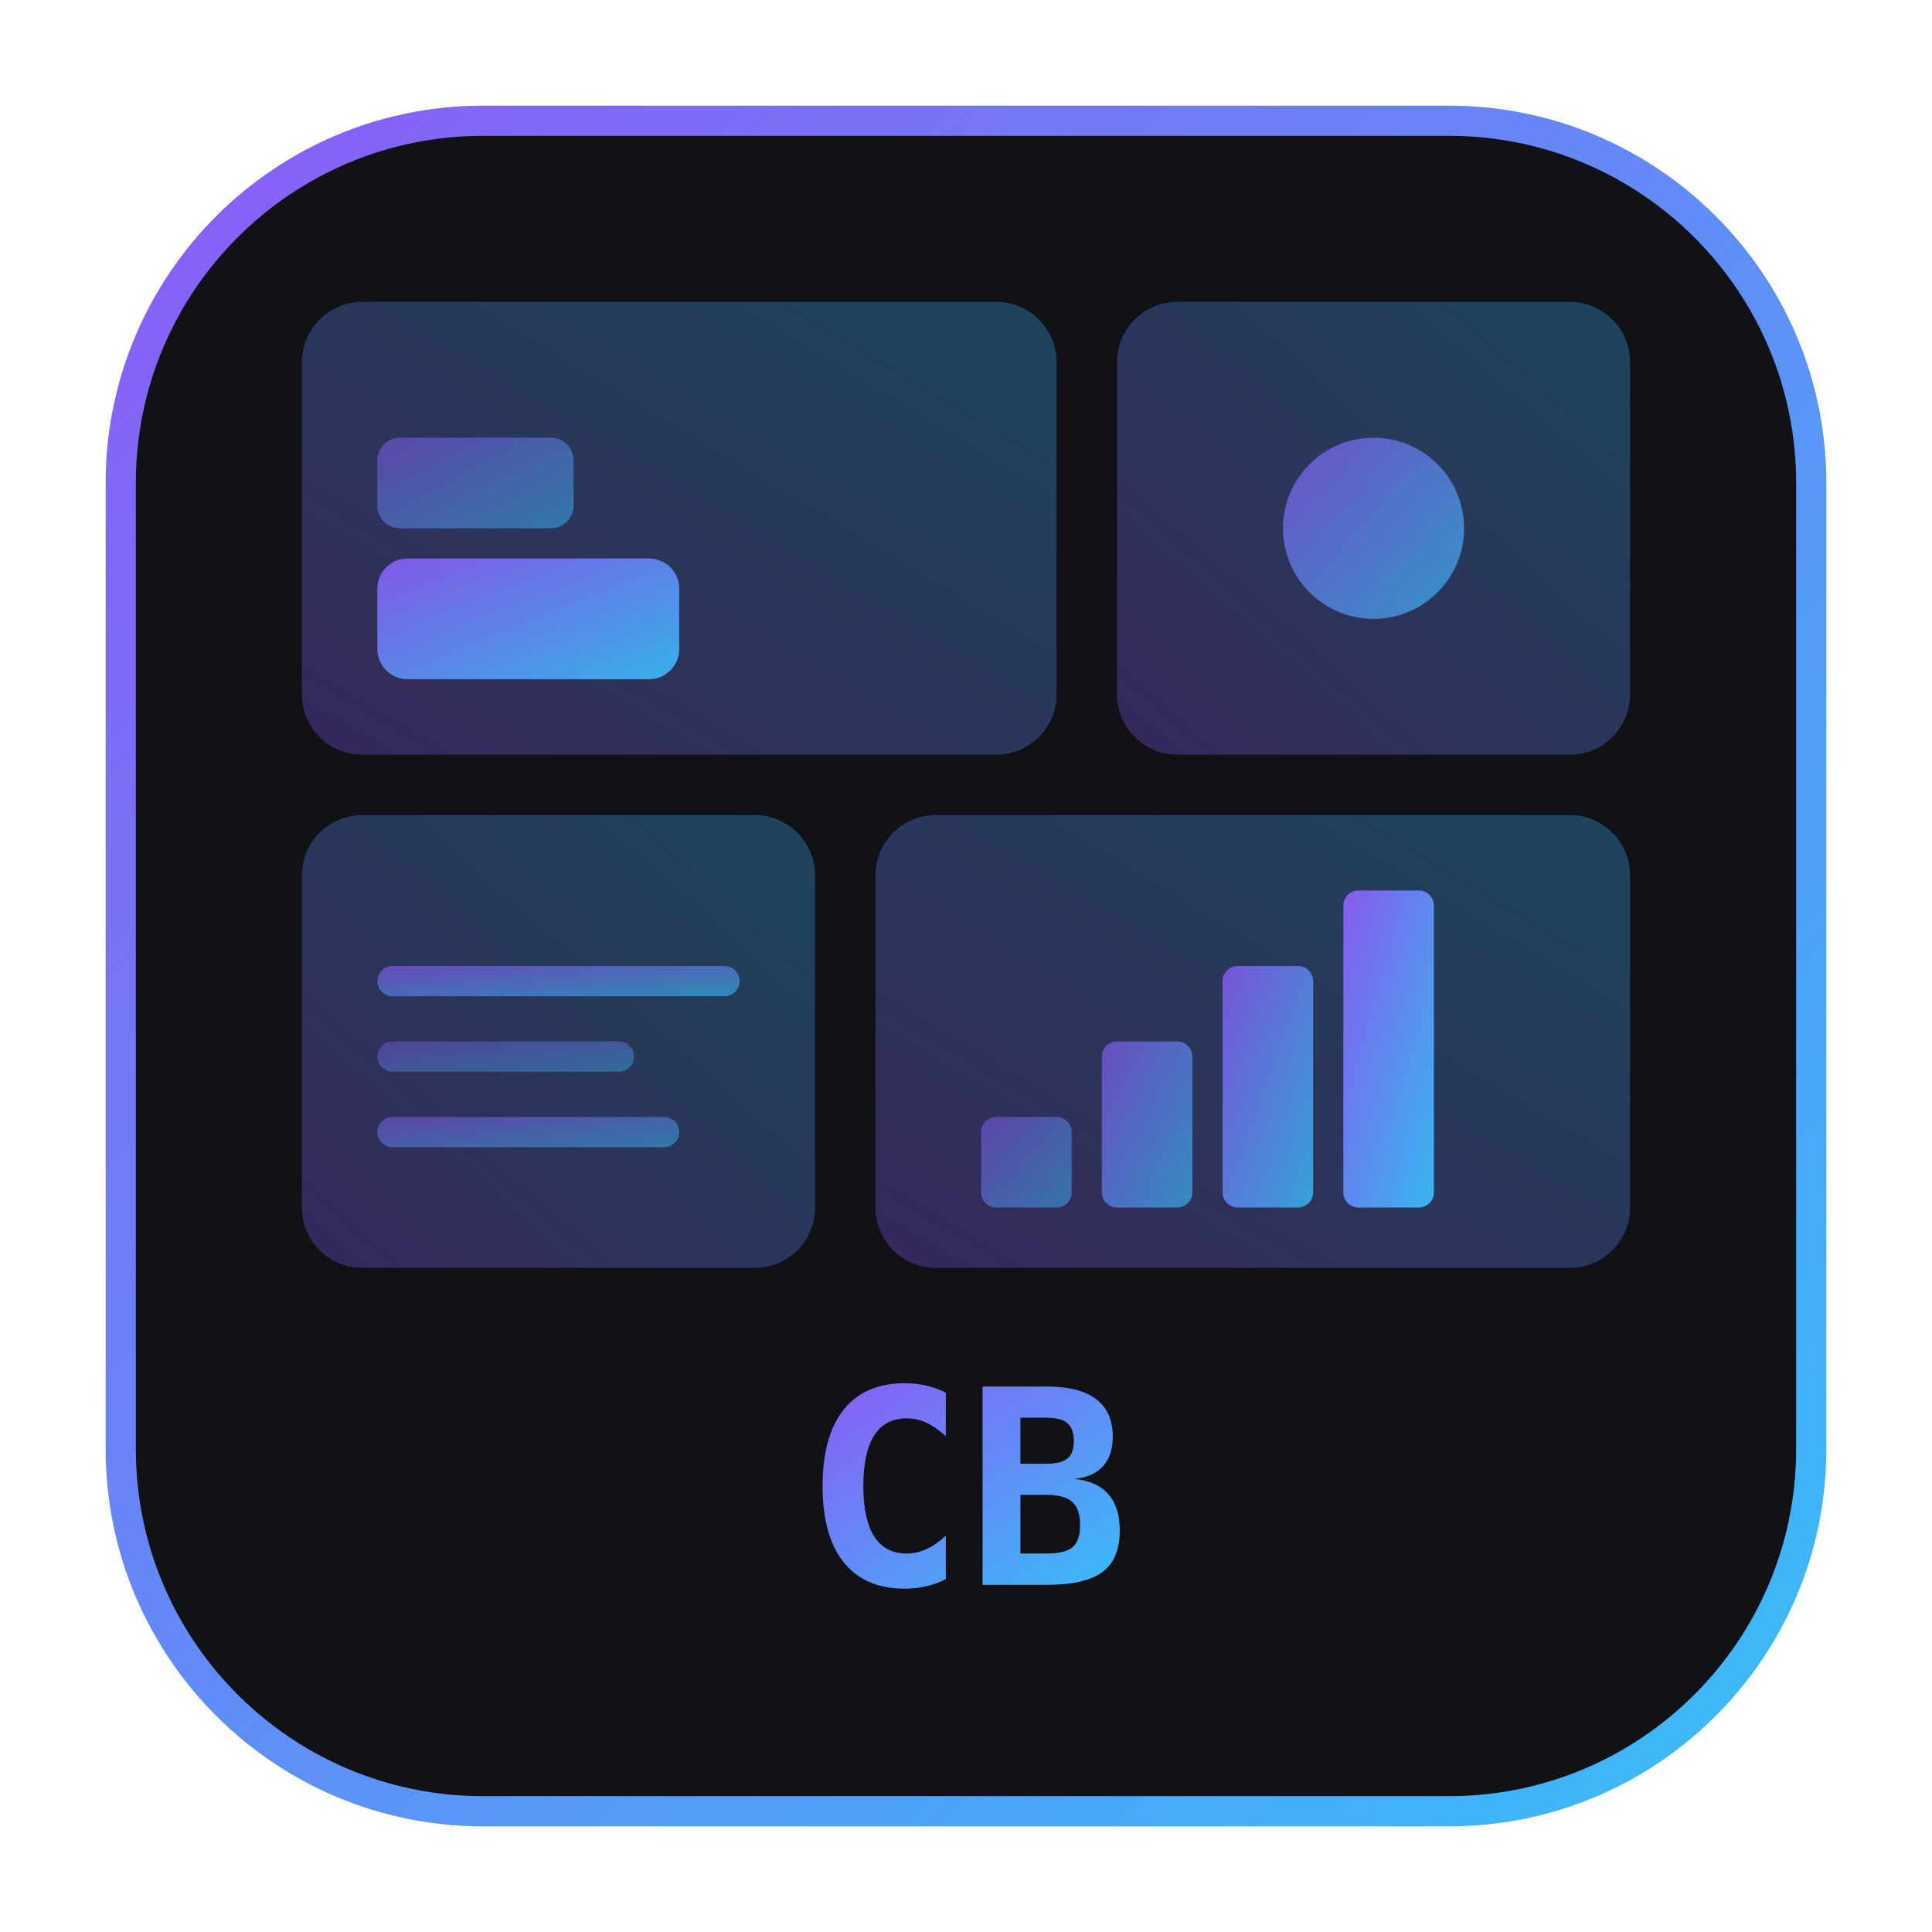
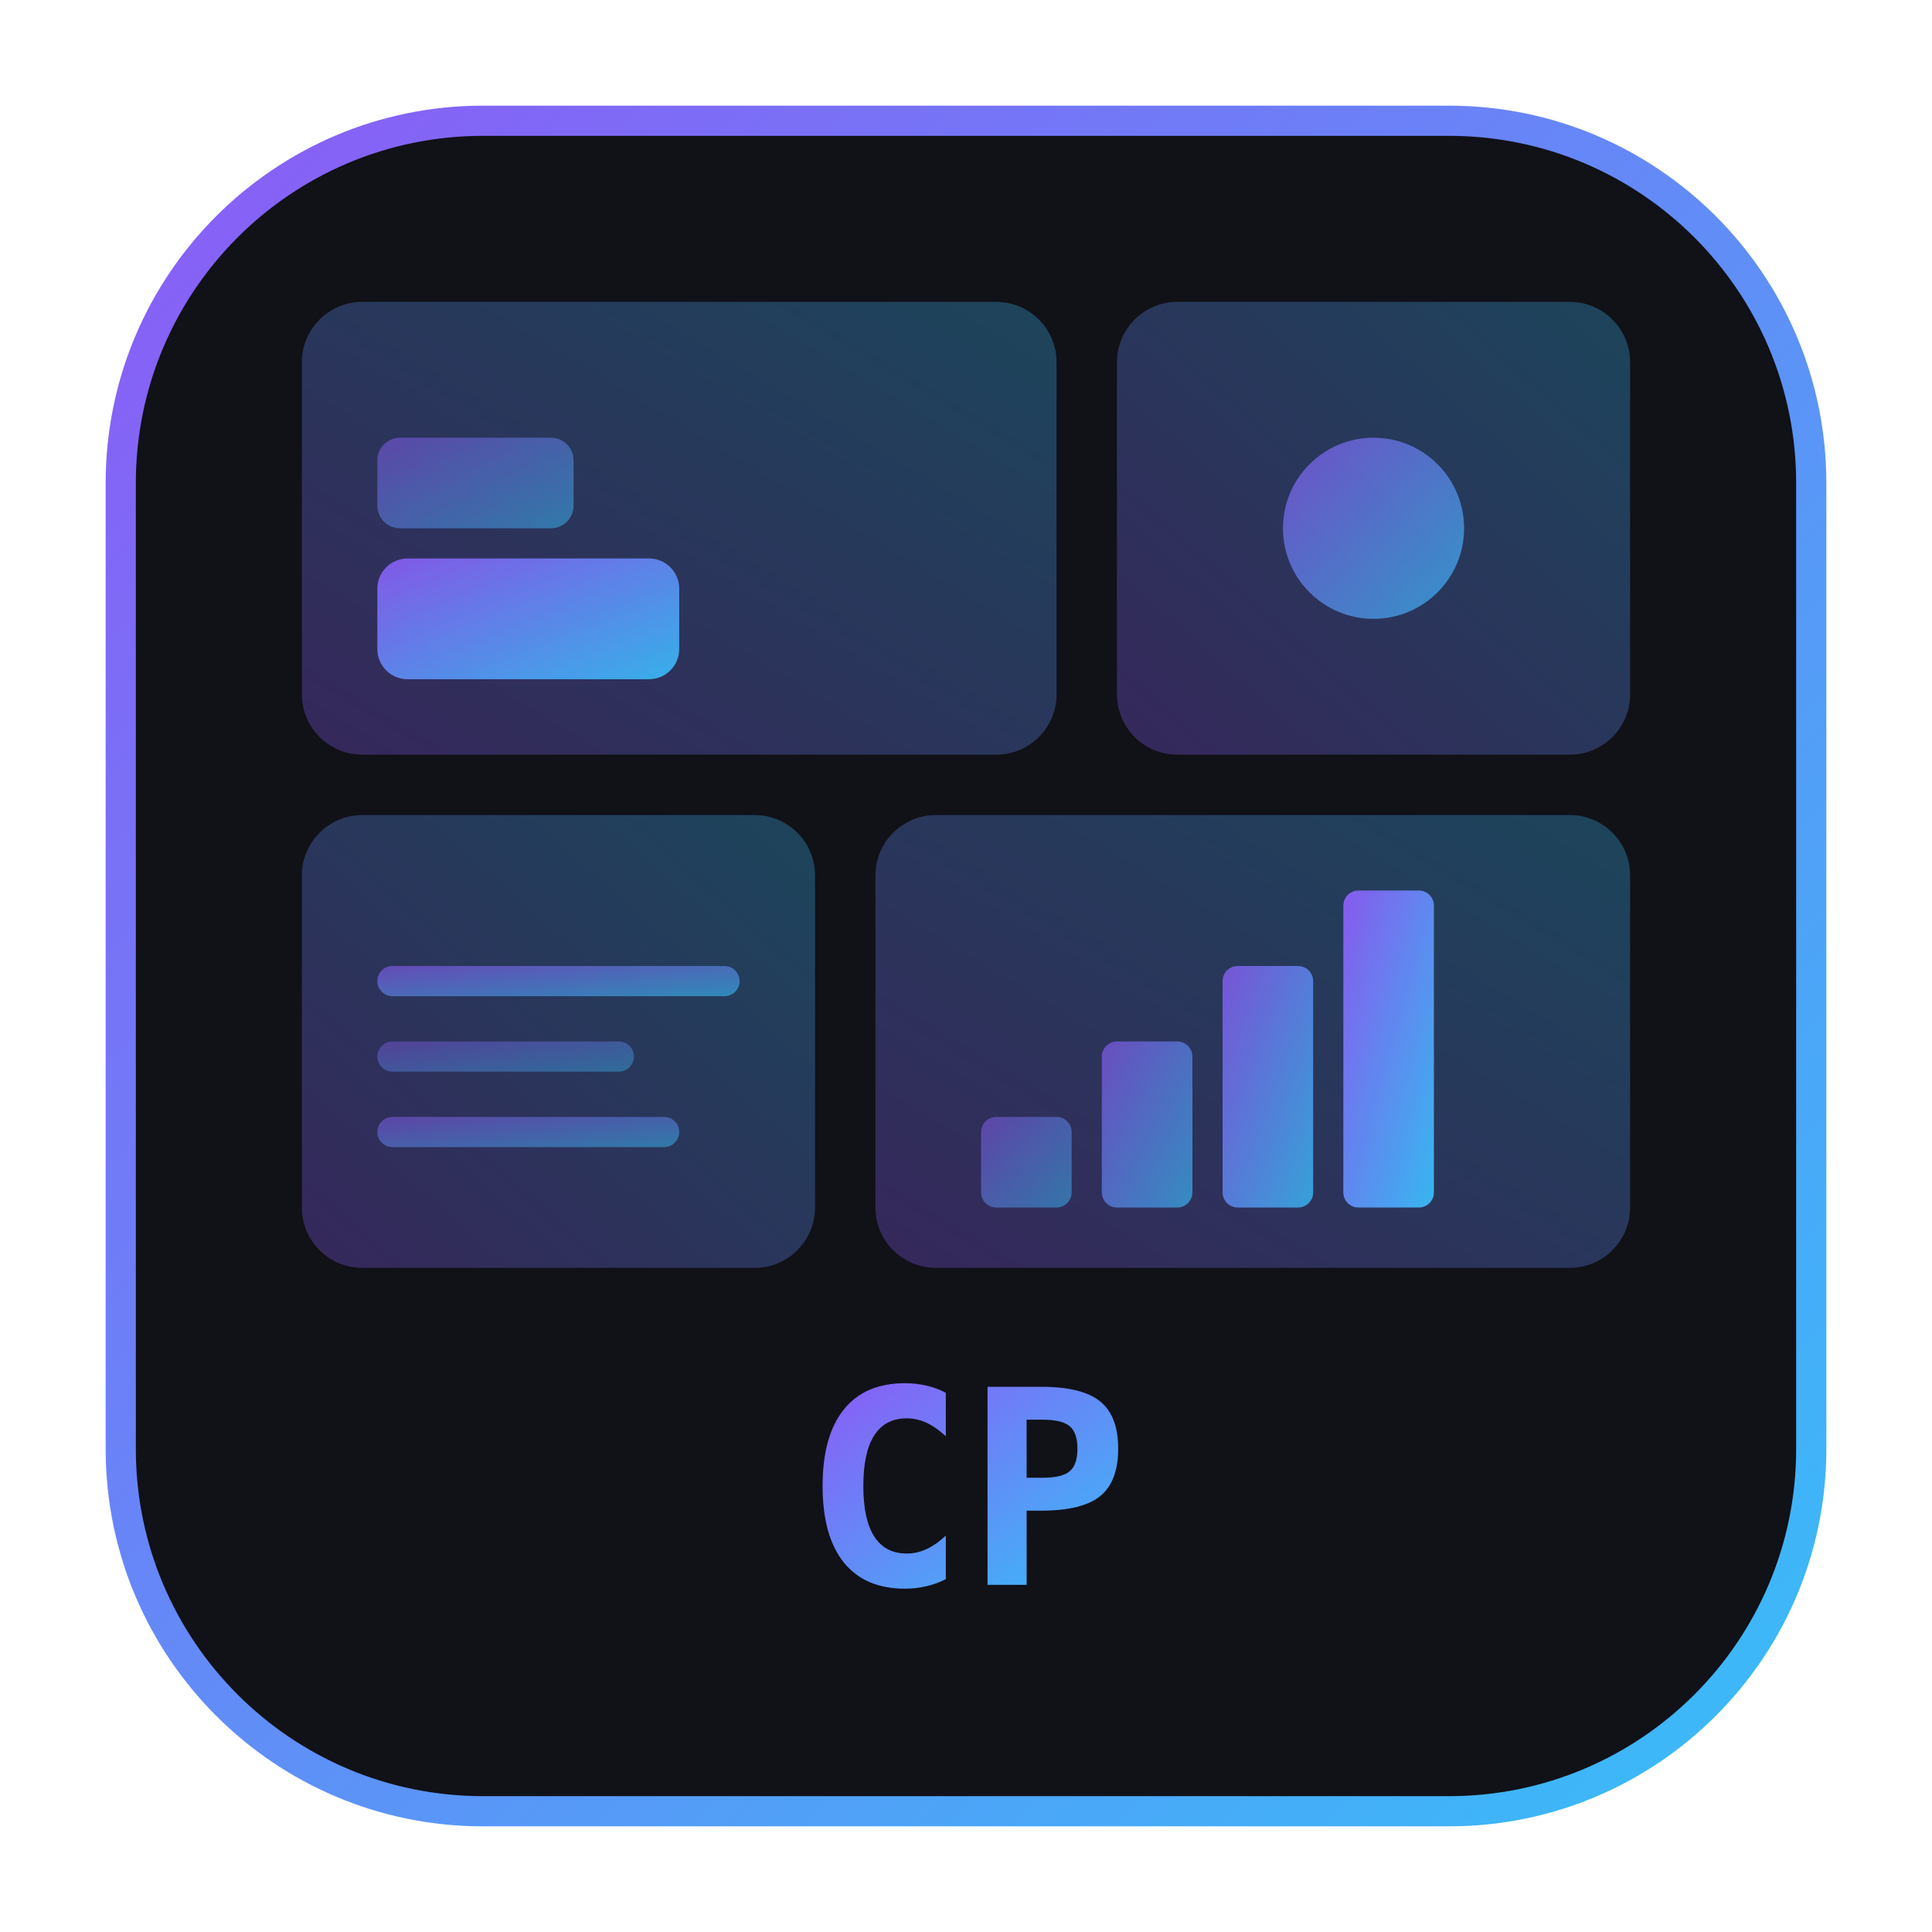
<svg xmlns="http://www.w3.org/2000/svg" viewBox="0 0 512 512" fill="none">
  <defs>
    <linearGradient id="grad" x1="0%" y1="0%" x2="100%" y2="100%">
      <stop offset="0%" stop-color="#8B5CF6" />
      <stop offset="100%" stop-color="#38BDF8" />
    </linearGradient>
    <linearGradient id="grad2" x1="0%" y1="100%" x2="100%" y2="0%">
      <stop offset="0%" stop-color="#8B5CF6" stop-opacity="0.3" />
      <stop offset="100%" stop-color="#38BDF8" stop-opacity="0.3" />
    </linearGradient>
  </defs>
  <rect x="32" y="32" width="448" height="448" rx="96" fill="#111118" stroke="url(#grad)" stroke-width="8" />
  <rect x="80" y="80" width="200" height="120" rx="16" fill="url(#grad2)" />
  <rect x="296" y="80" width="136" height="120" rx="16" fill="url(#grad2)" />
  <rect x="80" y="216" width="136" height="120" rx="16" fill="url(#grad2)" />
  <rect x="232" y="216" width="200" height="120" rx="16" fill="url(#grad2)" />
  <rect x="100" y="148" width="80" height="32" rx="8" fill="url(#grad)" opacity="0.9" />
  <rect x="100" y="116" width="52" height="24" rx="6" fill="url(#grad)" opacity="0.5" />
  <circle cx="364" cy="140" r="24" fill="url(#grad)" opacity="0.7" />
  <rect x="100" y="256" width="96" height="8" rx="4" fill="url(#grad)" opacity="0.6" />
  <rect x="100" y="276" width="68" height="8" rx="4" fill="url(#grad)" opacity="0.4" />
  <rect x="100" y="296" width="80" height="8" rx="4" fill="url(#grad)" opacity="0.5" />
  <rect x="260" y="296" width="24" height="24" rx="4" fill="url(#grad)" opacity="0.5" />
  <rect x="292" y="276" width="24" height="44" rx="4" fill="url(#grad)" opacity="0.65" />
  <rect x="324" y="256" width="24" height="64" rx="4" fill="url(#grad)" opacity="0.8" />
  <rect x="356" y="236" width="24" height="84" rx="4" fill="url(#grad)" opacity="0.95" />
-   <text x="256" y="420" text-anchor="middle" font-family="monospace" font-weight="700" font-size="72" fill="url(#grad)">CB</text>
+   <text x="256" y="420" text-anchor="middle" font-family="monospace" font-weight="700" font-size="72" fill="url(#grad)">CP</text>
</svg>
